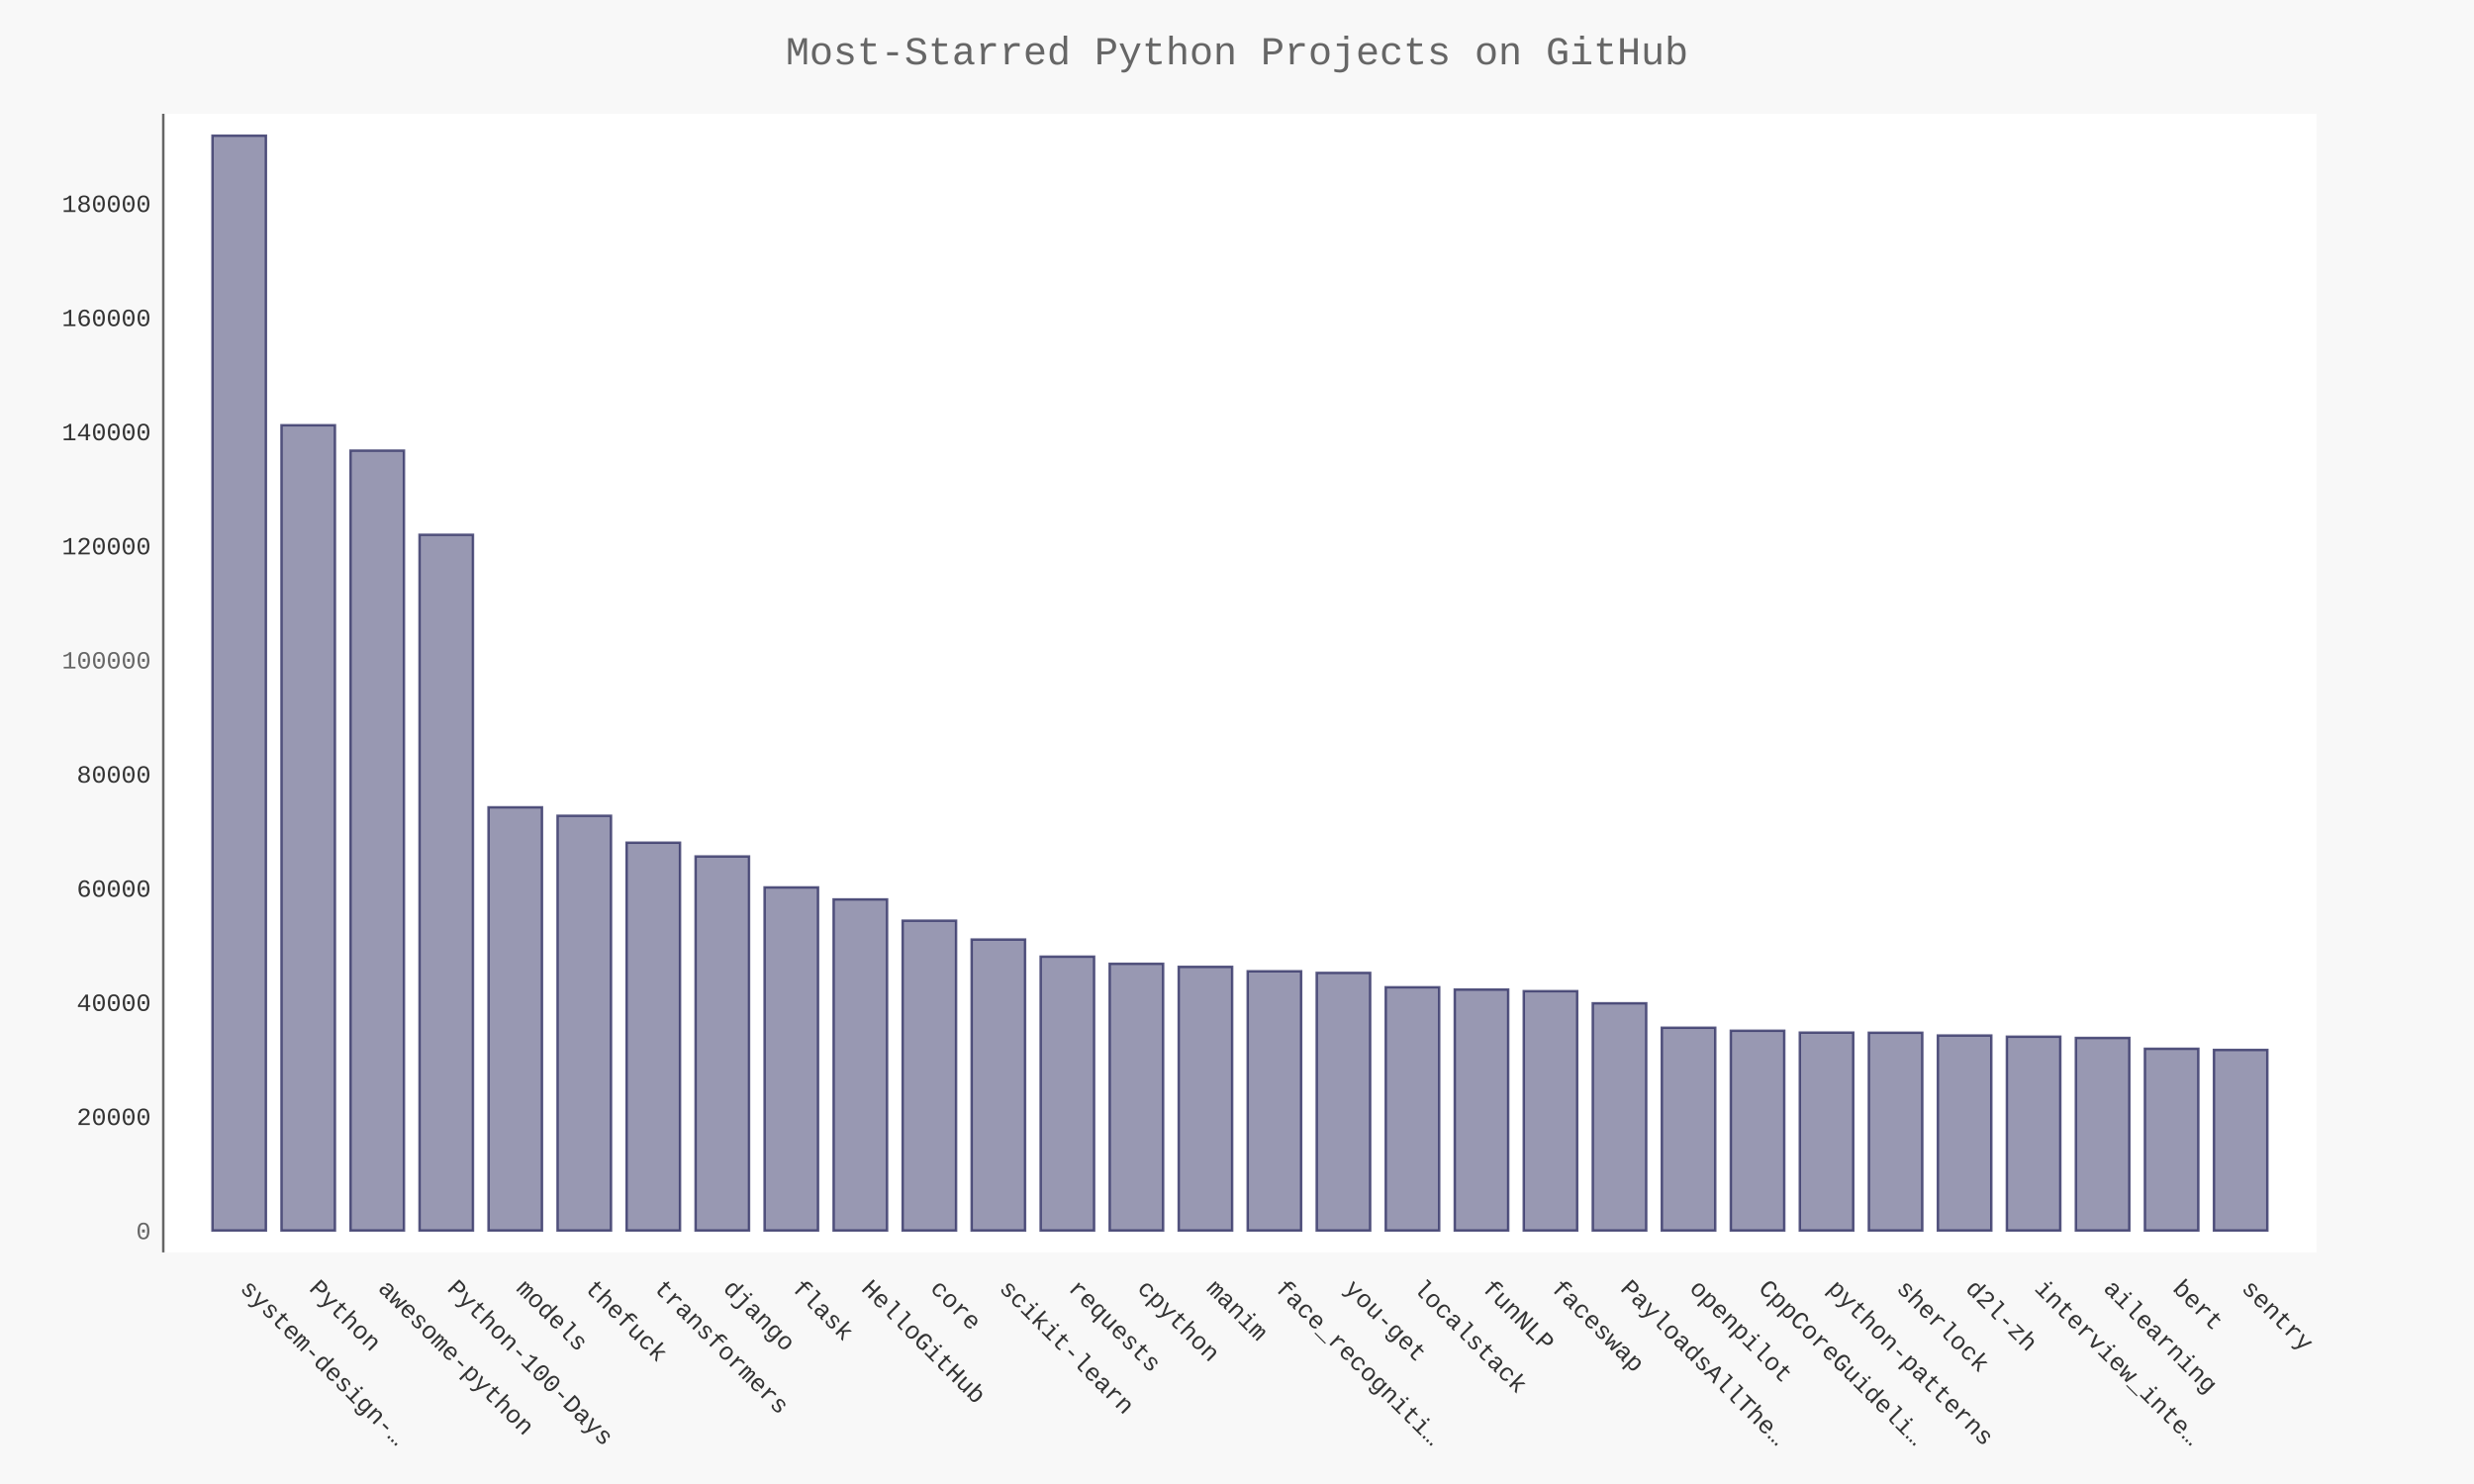
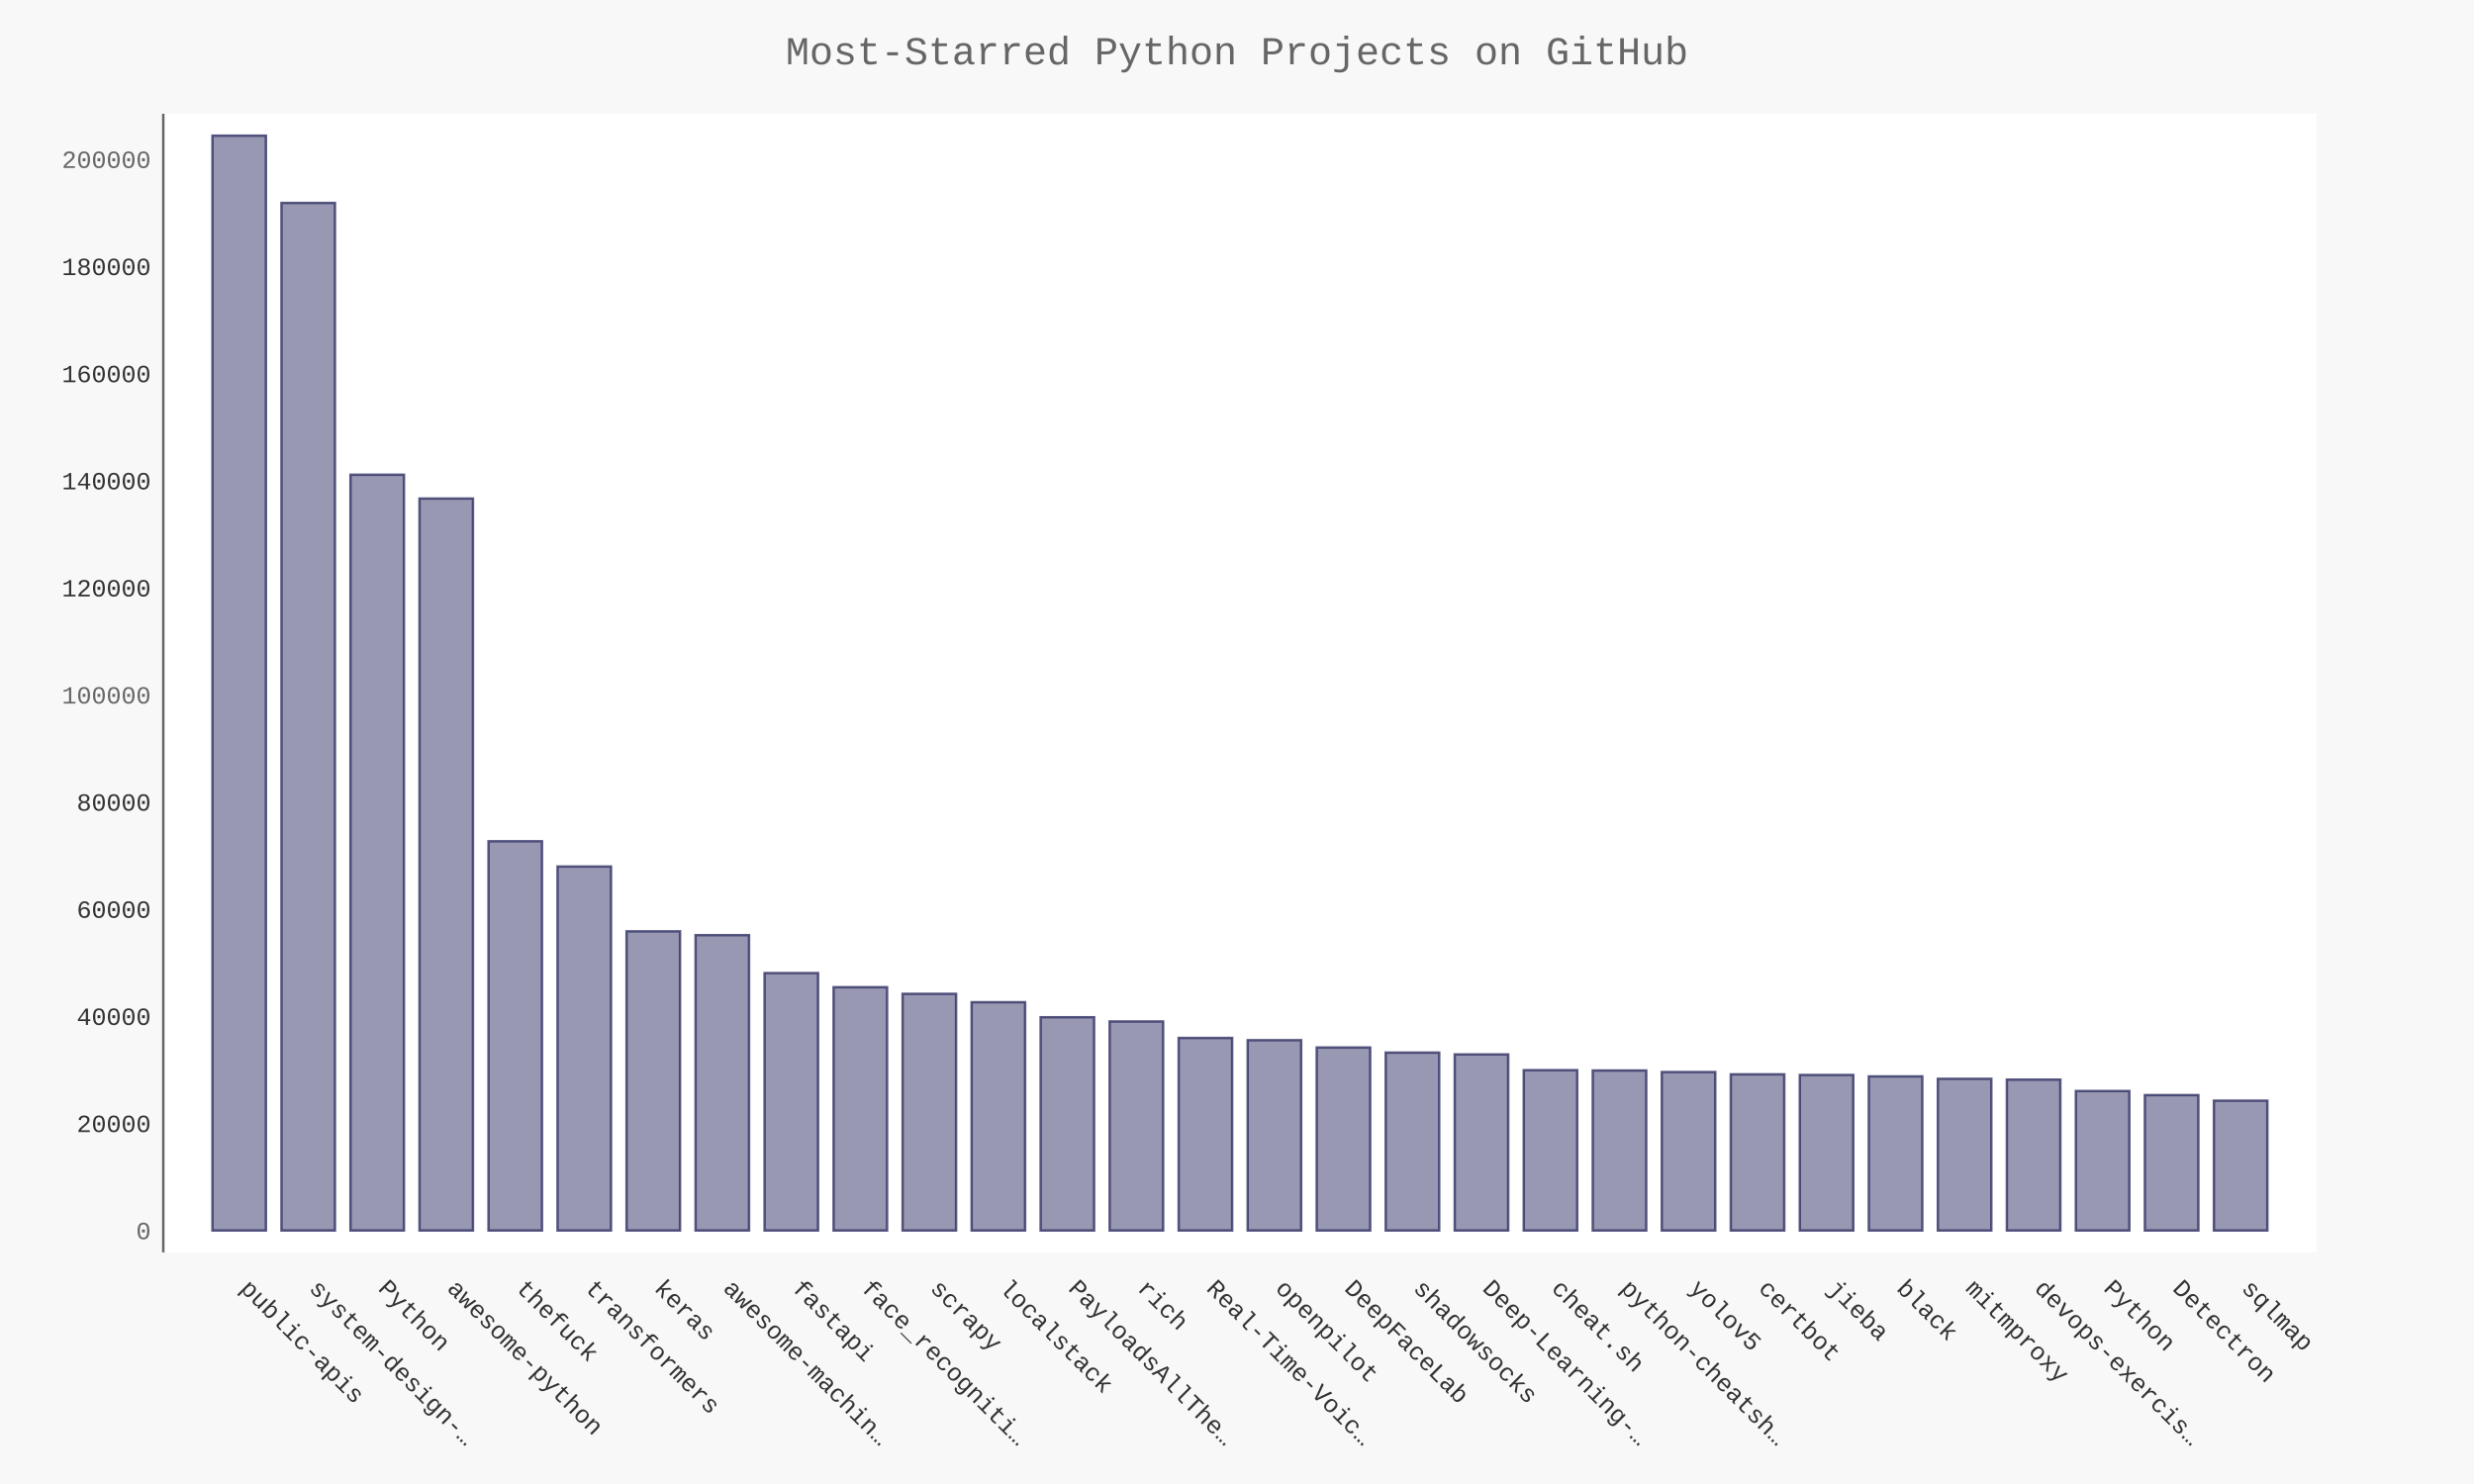
- <svg xmlns="http://www.w3.org/2000/svg" id="chart-db99e7b8-a200-479f-a208-d2db449f2775" class="pygal-chart" viewBox="0 0 1000 600">
+ <svg xmlns="http://www.w3.org/2000/svg" xmlns:xlink="http://www.w3.org/1999/xlink" id="chart-85890d77-c0d2-4ce1-aa13-b8e8a7d67f7e" class="pygal-chart" viewBox="0 0 1000 600">
  <defs>
-     <style type="text/css">#chart-db99e7b8-a200-479f-a208-d2db449f2775{-webkit-user-select:none;-webkit-font-smoothing:antialiased;font-family:Consolas,"Liberation Mono",Menlo,Courier,monospace}#chart-db99e7b8-a200-479f-a208-d2db449f2775 .title{font-family:Consolas,"Liberation Mono",Menlo,Courier,monospace;font-size:16px}#chart-db99e7b8-a200-479f-a208-d2db449f2775 .legends .legend text{font-family:Consolas,"Liberation Mono",Menlo,Courier,monospace;font-size:14px}#chart-db99e7b8-a200-479f-a208-d2db449f2775 .axis text{font-family:Consolas,"Liberation Mono",Menlo,Courier,monospace;font-size:10px}#chart-db99e7b8-a200-479f-a208-d2db449f2775 .axis text.major{font-family:Consolas,"Liberation Mono",Menlo,Courier,monospace;font-size:10px}#chart-db99e7b8-a200-479f-a208-d2db449f2775 .text-overlay text.value{font-family:Consolas,"Liberation Mono",Menlo,Courier,monospace;font-size:16px}#chart-db99e7b8-a200-479f-a208-d2db449f2775 .text-overlay text.label{font-family:Consolas,"Liberation Mono",Menlo,Courier,monospace;font-size:10px}#chart-db99e7b8-a200-479f-a208-d2db449f2775 .tooltip{font-family:Consolas,"Liberation Mono",Menlo,Courier,monospace;font-size:14px}#chart-db99e7b8-a200-479f-a208-d2db449f2775 text.no_data{font-family:Consolas,"Liberation Mono",Menlo,Courier,monospace;font-size:64px}
- #chart-db99e7b8-a200-479f-a208-d2db449f2775{background-color:#f8f8f8}#chart-db99e7b8-a200-479f-a208-d2db449f2775 path,#chart-db99e7b8-a200-479f-a208-d2db449f2775 line,#chart-db99e7b8-a200-479f-a208-d2db449f2775 rect,#chart-db99e7b8-a200-479f-a208-d2db449f2775 circle{-webkit-transition:250ms ease-in;-moz-transition:250ms ease-in;transition:250ms ease-in}#chart-db99e7b8-a200-479f-a208-d2db449f2775 .graph &gt; .background{fill:#f8f8f8}#chart-db99e7b8-a200-479f-a208-d2db449f2775 .plot &gt; .background{fill:#ffffff}#chart-db99e7b8-a200-479f-a208-d2db449f2775 .graph{fill:#333}#chart-db99e7b8-a200-479f-a208-d2db449f2775 text.no_data{fill:#666}#chart-db99e7b8-a200-479f-a208-d2db449f2775 .title{fill:#666}#chart-db99e7b8-a200-479f-a208-d2db449f2775 .legends .legend text{fill:#333}#chart-db99e7b8-a200-479f-a208-d2db449f2775 .legends .legend:hover text{fill:#666}#chart-db99e7b8-a200-479f-a208-d2db449f2775 .axis .line{stroke:#666}#chart-db99e7b8-a200-479f-a208-d2db449f2775 .axis .guide.line{stroke:rgba(0,0,0,0.5)}#chart-db99e7b8-a200-479f-a208-d2db449f2775 .axis .major.line{stroke:#333}#chart-db99e7b8-a200-479f-a208-d2db449f2775 .axis text.major{fill:#666}#chart-db99e7b8-a200-479f-a208-d2db449f2775 .axis.y .guides:hover .guide.line,#chart-db99e7b8-a200-479f-a208-d2db449f2775 .line-graph .axis.x .guides:hover .guide.line,#chart-db99e7b8-a200-479f-a208-d2db449f2775 .stackedline-graph .axis.x .guides:hover .guide.line,#chart-db99e7b8-a200-479f-a208-d2db449f2775 .xy-graph .axis.x .guides:hover .guide.line{stroke:#666}#chart-db99e7b8-a200-479f-a208-d2db449f2775 .axis .guides:hover text{fill:#666}#chart-db99e7b8-a200-479f-a208-d2db449f2775 .reactive{fill-opacity:.5;stroke-opacity:.8;stroke-width:1}#chart-db99e7b8-a200-479f-a208-d2db449f2775 .ci{stroke:#333}#chart-db99e7b8-a200-479f-a208-d2db449f2775 .reactive.active,#chart-db99e7b8-a200-479f-a208-d2db449f2775 .active .reactive{fill-opacity:.9;stroke-opacity:.9;stroke-width:4}#chart-db99e7b8-a200-479f-a208-d2db449f2775 .ci .reactive.active{stroke-width:1.5}#chart-db99e7b8-a200-479f-a208-d2db449f2775 .series text{fill:#666}#chart-db99e7b8-a200-479f-a208-d2db449f2775 .tooltip rect{fill:#ffffff;stroke:#666;-webkit-transition:opacity 250ms ease-in;-moz-transition:opacity 250ms ease-in;transition:opacity 250ms ease-in}#chart-db99e7b8-a200-479f-a208-d2db449f2775 .tooltip .label{fill:#333}#chart-db99e7b8-a200-479f-a208-d2db449f2775 .tooltip .label{fill:#333}#chart-db99e7b8-a200-479f-a208-d2db449f2775 .tooltip .legend{font-size:.8em;fill:rgba(0,0,0,0.5)}#chart-db99e7b8-a200-479f-a208-d2db449f2775 .tooltip .x_label{font-size:.6em;fill:#666}#chart-db99e7b8-a200-479f-a208-d2db449f2775 .tooltip .xlink{font-size:.5em;text-decoration:underline}#chart-db99e7b8-a200-479f-a208-d2db449f2775 .tooltip .value{font-size:1.5em}#chart-db99e7b8-a200-479f-a208-d2db449f2775 .bound{font-size:.5em}#chart-db99e7b8-a200-479f-a208-d2db449f2775 .max-value{font-size:.75em;fill:rgba(0,0,0,0.5)}#chart-db99e7b8-a200-479f-a208-d2db449f2775 .map-element{fill:#ffffff;stroke:rgba(0,0,0,0.5) !important}#chart-db99e7b8-a200-479f-a208-d2db449f2775 .map-element .reactive{fill-opacity:inherit;stroke-opacity:inherit}#chart-db99e7b8-a200-479f-a208-d2db449f2775 .color-0,#chart-db99e7b8-a200-479f-a208-d2db449f2775 .color-0 a:visited{stroke:#333366;fill:#333366}#chart-db99e7b8-a200-479f-a208-d2db449f2775 .text-overlay .color-0 text{fill:black}
- #chart-db99e7b8-a200-479f-a208-d2db449f2775 text.no_data{text-anchor:middle}#chart-db99e7b8-a200-479f-a208-d2db449f2775 .guide.line{fill:none}#chart-db99e7b8-a200-479f-a208-d2db449f2775 .centered{text-anchor:middle}#chart-db99e7b8-a200-479f-a208-d2db449f2775 .title{text-anchor:middle}#chart-db99e7b8-a200-479f-a208-d2db449f2775 .legends .legend text{fill-opacity:1}#chart-db99e7b8-a200-479f-a208-d2db449f2775 .axis.x text{text-anchor:middle}#chart-db99e7b8-a200-479f-a208-d2db449f2775 .axis.x:not(.web) text[transform]{text-anchor:start}#chart-db99e7b8-a200-479f-a208-d2db449f2775 .axis.x:not(.web) text[transform].backwards{text-anchor:end}#chart-db99e7b8-a200-479f-a208-d2db449f2775 .axis.y text{text-anchor:end}#chart-db99e7b8-a200-479f-a208-d2db449f2775 .axis.y text[transform].backwards{text-anchor:start}#chart-db99e7b8-a200-479f-a208-d2db449f2775 .axis.y2 text{text-anchor:start}#chart-db99e7b8-a200-479f-a208-d2db449f2775 .axis.y2 text[transform].backwards{text-anchor:end}#chart-db99e7b8-a200-479f-a208-d2db449f2775 .axis .guide.line{stroke-dasharray:4,4;stroke:black}#chart-db99e7b8-a200-479f-a208-d2db449f2775 .axis .major.guide.line{stroke-dasharray:6,6;stroke:black}#chart-db99e7b8-a200-479f-a208-d2db449f2775 .horizontal .axis.y .guide.line,#chart-db99e7b8-a200-479f-a208-d2db449f2775 .horizontal .axis.y2 .guide.line,#chart-db99e7b8-a200-479f-a208-d2db449f2775 .vertical .axis.x .guide.line{opacity:0}#chart-db99e7b8-a200-479f-a208-d2db449f2775 .horizontal .axis.always_show .guide.line,#chart-db99e7b8-a200-479f-a208-d2db449f2775 .vertical .axis.always_show .guide.line{opacity:1 !important}#chart-db99e7b8-a200-479f-a208-d2db449f2775 .axis.y .guides:hover .guide.line,#chart-db99e7b8-a200-479f-a208-d2db449f2775 .axis.y2 .guides:hover .guide.line,#chart-db99e7b8-a200-479f-a208-d2db449f2775 .axis.x .guides:hover .guide.line{opacity:1}#chart-db99e7b8-a200-479f-a208-d2db449f2775 .axis .guides:hover text{opacity:1}#chart-db99e7b8-a200-479f-a208-d2db449f2775 .nofill{fill:none}#chart-db99e7b8-a200-479f-a208-d2db449f2775 .subtle-fill{fill-opacity:.2}#chart-db99e7b8-a200-479f-a208-d2db449f2775 .dot{stroke-width:1px;fill-opacity:1;stroke-opacity:1}#chart-db99e7b8-a200-479f-a208-d2db449f2775 .dot.active{stroke-width:5px}#chart-db99e7b8-a200-479f-a208-d2db449f2775 .dot.negative{fill:transparent}#chart-db99e7b8-a200-479f-a208-d2db449f2775 text,#chart-db99e7b8-a200-479f-a208-d2db449f2775 tspan{stroke:none !important}#chart-db99e7b8-a200-479f-a208-d2db449f2775 .series text.active{opacity:1}#chart-db99e7b8-a200-479f-a208-d2db449f2775 .tooltip rect{fill-opacity:.95;stroke-width:.5}#chart-db99e7b8-a200-479f-a208-d2db449f2775 .tooltip text{fill-opacity:1}#chart-db99e7b8-a200-479f-a208-d2db449f2775 .showable{visibility:hidden}#chart-db99e7b8-a200-479f-a208-d2db449f2775 .showable.shown{visibility:visible}#chart-db99e7b8-a200-479f-a208-d2db449f2775 .gauge-background{fill:rgba(229,229,229,1);stroke:none}#chart-db99e7b8-a200-479f-a208-d2db449f2775 .bg-lines{stroke:#f8f8f8;stroke-width:2px}</style>
+     <style type="text/css">#chart-85890d77-c0d2-4ce1-aa13-b8e8a7d67f7e{-webkit-user-select:none;-webkit-font-smoothing:antialiased;font-family:Consolas,"Liberation Mono",Menlo,Courier,monospace}#chart-85890d77-c0d2-4ce1-aa13-b8e8a7d67f7e .title{font-family:Consolas,"Liberation Mono",Menlo,Courier,monospace;font-size:16px}#chart-85890d77-c0d2-4ce1-aa13-b8e8a7d67f7e .legends .legend text{font-family:Consolas,"Liberation Mono",Menlo,Courier,monospace;font-size:14px}#chart-85890d77-c0d2-4ce1-aa13-b8e8a7d67f7e .axis text{font-family:Consolas,"Liberation Mono",Menlo,Courier,monospace;font-size:10px}#chart-85890d77-c0d2-4ce1-aa13-b8e8a7d67f7e .axis text.major{font-family:Consolas,"Liberation Mono",Menlo,Courier,monospace;font-size:10px}#chart-85890d77-c0d2-4ce1-aa13-b8e8a7d67f7e .text-overlay text.value{font-family:Consolas,"Liberation Mono",Menlo,Courier,monospace;font-size:16px}#chart-85890d77-c0d2-4ce1-aa13-b8e8a7d67f7e .text-overlay text.label{font-family:Consolas,"Liberation Mono",Menlo,Courier,monospace;font-size:10px}#chart-85890d77-c0d2-4ce1-aa13-b8e8a7d67f7e .tooltip{font-family:Consolas,"Liberation Mono",Menlo,Courier,monospace;font-size:14px}#chart-85890d77-c0d2-4ce1-aa13-b8e8a7d67f7e text.no_data{font-family:Consolas,"Liberation Mono",Menlo,Courier,monospace;font-size:64px}
+ #chart-85890d77-c0d2-4ce1-aa13-b8e8a7d67f7e{background-color:#f8f8f8}#chart-85890d77-c0d2-4ce1-aa13-b8e8a7d67f7e path,#chart-85890d77-c0d2-4ce1-aa13-b8e8a7d67f7e line,#chart-85890d77-c0d2-4ce1-aa13-b8e8a7d67f7e rect,#chart-85890d77-c0d2-4ce1-aa13-b8e8a7d67f7e circle{-webkit-transition:250ms ease-in;-moz-transition:250ms ease-in;transition:250ms ease-in}#chart-85890d77-c0d2-4ce1-aa13-b8e8a7d67f7e .graph &gt; .background{fill:#f8f8f8}#chart-85890d77-c0d2-4ce1-aa13-b8e8a7d67f7e .plot &gt; .background{fill:#ffffff}#chart-85890d77-c0d2-4ce1-aa13-b8e8a7d67f7e .graph{fill:#333}#chart-85890d77-c0d2-4ce1-aa13-b8e8a7d67f7e text.no_data{fill:#666}#chart-85890d77-c0d2-4ce1-aa13-b8e8a7d67f7e .title{fill:#666}#chart-85890d77-c0d2-4ce1-aa13-b8e8a7d67f7e .legends .legend text{fill:#333}#chart-85890d77-c0d2-4ce1-aa13-b8e8a7d67f7e .legends .legend:hover text{fill:#666}#chart-85890d77-c0d2-4ce1-aa13-b8e8a7d67f7e .axis .line{stroke:#666}#chart-85890d77-c0d2-4ce1-aa13-b8e8a7d67f7e .axis .guide.line{stroke:rgba(0,0,0,0.5)}#chart-85890d77-c0d2-4ce1-aa13-b8e8a7d67f7e .axis .major.line{stroke:#333}#chart-85890d77-c0d2-4ce1-aa13-b8e8a7d67f7e .axis text.major{fill:#666}#chart-85890d77-c0d2-4ce1-aa13-b8e8a7d67f7e .axis.y .guides:hover .guide.line,#chart-85890d77-c0d2-4ce1-aa13-b8e8a7d67f7e .line-graph .axis.x .guides:hover .guide.line,#chart-85890d77-c0d2-4ce1-aa13-b8e8a7d67f7e .stackedline-graph .axis.x .guides:hover .guide.line,#chart-85890d77-c0d2-4ce1-aa13-b8e8a7d67f7e .xy-graph .axis.x .guides:hover .guide.line{stroke:#666}#chart-85890d77-c0d2-4ce1-aa13-b8e8a7d67f7e .axis .guides:hover text{fill:#666}#chart-85890d77-c0d2-4ce1-aa13-b8e8a7d67f7e .reactive{fill-opacity:.5;stroke-opacity:.8;stroke-width:1}#chart-85890d77-c0d2-4ce1-aa13-b8e8a7d67f7e .ci{stroke:#333}#chart-85890d77-c0d2-4ce1-aa13-b8e8a7d67f7e .reactive.active,#chart-85890d77-c0d2-4ce1-aa13-b8e8a7d67f7e .active .reactive{fill-opacity:.9;stroke-opacity:.9;stroke-width:4}#chart-85890d77-c0d2-4ce1-aa13-b8e8a7d67f7e .ci .reactive.active{stroke-width:1.5}#chart-85890d77-c0d2-4ce1-aa13-b8e8a7d67f7e .series text{fill:#666}#chart-85890d77-c0d2-4ce1-aa13-b8e8a7d67f7e .tooltip rect{fill:#ffffff;stroke:#666;-webkit-transition:opacity 250ms ease-in;-moz-transition:opacity 250ms ease-in;transition:opacity 250ms ease-in}#chart-85890d77-c0d2-4ce1-aa13-b8e8a7d67f7e .tooltip .label{fill:#333}#chart-85890d77-c0d2-4ce1-aa13-b8e8a7d67f7e .tooltip .label{fill:#333}#chart-85890d77-c0d2-4ce1-aa13-b8e8a7d67f7e .tooltip .legend{font-size:.8em;fill:rgba(0,0,0,0.5)}#chart-85890d77-c0d2-4ce1-aa13-b8e8a7d67f7e .tooltip .x_label{font-size:.6em;fill:#666}#chart-85890d77-c0d2-4ce1-aa13-b8e8a7d67f7e .tooltip .xlink{font-size:.5em;text-decoration:underline}#chart-85890d77-c0d2-4ce1-aa13-b8e8a7d67f7e .tooltip .value{font-size:1.5em}#chart-85890d77-c0d2-4ce1-aa13-b8e8a7d67f7e .bound{font-size:.5em}#chart-85890d77-c0d2-4ce1-aa13-b8e8a7d67f7e .max-value{font-size:.75em;fill:rgba(0,0,0,0.5)}#chart-85890d77-c0d2-4ce1-aa13-b8e8a7d67f7e .map-element{fill:#ffffff;stroke:rgba(0,0,0,0.5) !important}#chart-85890d77-c0d2-4ce1-aa13-b8e8a7d67f7e .map-element .reactive{fill-opacity:inherit;stroke-opacity:inherit}#chart-85890d77-c0d2-4ce1-aa13-b8e8a7d67f7e .color-0,#chart-85890d77-c0d2-4ce1-aa13-b8e8a7d67f7e .color-0 a:visited{stroke:#333366;fill:#333366}#chart-85890d77-c0d2-4ce1-aa13-b8e8a7d67f7e .text-overlay .color-0 text{fill:black}
+ #chart-85890d77-c0d2-4ce1-aa13-b8e8a7d67f7e text.no_data{text-anchor:middle}#chart-85890d77-c0d2-4ce1-aa13-b8e8a7d67f7e .guide.line{fill:none}#chart-85890d77-c0d2-4ce1-aa13-b8e8a7d67f7e .centered{text-anchor:middle}#chart-85890d77-c0d2-4ce1-aa13-b8e8a7d67f7e .title{text-anchor:middle}#chart-85890d77-c0d2-4ce1-aa13-b8e8a7d67f7e .legends .legend text{fill-opacity:1}#chart-85890d77-c0d2-4ce1-aa13-b8e8a7d67f7e .axis.x text{text-anchor:middle}#chart-85890d77-c0d2-4ce1-aa13-b8e8a7d67f7e .axis.x:not(.web) text[transform]{text-anchor:start}#chart-85890d77-c0d2-4ce1-aa13-b8e8a7d67f7e .axis.x:not(.web) text[transform].backwards{text-anchor:end}#chart-85890d77-c0d2-4ce1-aa13-b8e8a7d67f7e .axis.y text{text-anchor:end}#chart-85890d77-c0d2-4ce1-aa13-b8e8a7d67f7e .axis.y text[transform].backwards{text-anchor:start}#chart-85890d77-c0d2-4ce1-aa13-b8e8a7d67f7e .axis.y2 text{text-anchor:start}#chart-85890d77-c0d2-4ce1-aa13-b8e8a7d67f7e .axis.y2 text[transform].backwards{text-anchor:end}#chart-85890d77-c0d2-4ce1-aa13-b8e8a7d67f7e .axis .guide.line{stroke-dasharray:4,4;stroke:black}#chart-85890d77-c0d2-4ce1-aa13-b8e8a7d67f7e .axis .major.guide.line{stroke-dasharray:6,6;stroke:black}#chart-85890d77-c0d2-4ce1-aa13-b8e8a7d67f7e .horizontal .axis.y .guide.line,#chart-85890d77-c0d2-4ce1-aa13-b8e8a7d67f7e .horizontal .axis.y2 .guide.line,#chart-85890d77-c0d2-4ce1-aa13-b8e8a7d67f7e .vertical .axis.x .guide.line{opacity:0}#chart-85890d77-c0d2-4ce1-aa13-b8e8a7d67f7e .horizontal .axis.always_show .guide.line,#chart-85890d77-c0d2-4ce1-aa13-b8e8a7d67f7e .vertical .axis.always_show .guide.line{opacity:1 !important}#chart-85890d77-c0d2-4ce1-aa13-b8e8a7d67f7e .axis.y .guides:hover .guide.line,#chart-85890d77-c0d2-4ce1-aa13-b8e8a7d67f7e .axis.y2 .guides:hover .guide.line,#chart-85890d77-c0d2-4ce1-aa13-b8e8a7d67f7e .axis.x .guides:hover .guide.line{opacity:1}#chart-85890d77-c0d2-4ce1-aa13-b8e8a7d67f7e .axis .guides:hover text{opacity:1}#chart-85890d77-c0d2-4ce1-aa13-b8e8a7d67f7e .nofill{fill:none}#chart-85890d77-c0d2-4ce1-aa13-b8e8a7d67f7e .subtle-fill{fill-opacity:.2}#chart-85890d77-c0d2-4ce1-aa13-b8e8a7d67f7e .dot{stroke-width:1px;fill-opacity:1;stroke-opacity:1}#chart-85890d77-c0d2-4ce1-aa13-b8e8a7d67f7e .dot.active{stroke-width:5px}#chart-85890d77-c0d2-4ce1-aa13-b8e8a7d67f7e .dot.negative{fill:transparent}#chart-85890d77-c0d2-4ce1-aa13-b8e8a7d67f7e text,#chart-85890d77-c0d2-4ce1-aa13-b8e8a7d67f7e tspan{stroke:none !important}#chart-85890d77-c0d2-4ce1-aa13-b8e8a7d67f7e .series text.active{opacity:1}#chart-85890d77-c0d2-4ce1-aa13-b8e8a7d67f7e .tooltip rect{fill-opacity:.95;stroke-width:.5}#chart-85890d77-c0d2-4ce1-aa13-b8e8a7d67f7e .tooltip text{fill-opacity:1}#chart-85890d77-c0d2-4ce1-aa13-b8e8a7d67f7e .showable{visibility:hidden}#chart-85890d77-c0d2-4ce1-aa13-b8e8a7d67f7e .showable.shown{visibility:visible}#chart-85890d77-c0d2-4ce1-aa13-b8e8a7d67f7e .gauge-background{fill:rgba(229,229,229,1);stroke:none}#chart-85890d77-c0d2-4ce1-aa13-b8e8a7d67f7e .bg-lines{stroke:#f8f8f8;stroke-width:2px}</style>
  </defs>
  <g class="graph bar-graph vertical">
    <rect x="0" y="0" width="1000" height="600" class="background" />
    <g transform="translate(66, 46)" class="plot">
      <rect x="0" y="0" width="870.36" height="460.36" class="background" />
      <g class="axis y">
        <g class="guides">
          <text x="-5" y="455.007" class="major">0</text>
        </g>
        <g class="guides">
-           <text x="-5" y="408.862" class="">20000</text>
-         </g>
-         <g class="guides">
-           <text x="-5" y="362.716" class="">40000</text>
-         </g>
-         <g class="guides">
-           <text x="-5" y="316.57" class="">60000</text>
-         </g>
-         <g class="guides">
-           <text x="-5" y="270.425" class="">80000</text>
-         </g>
-         <g class="guides">
-           <text x="-5" y="224.279" class="major">100000</text>
-         </g>
-         <g class="guides">
-           <text x="-5" y="178.134" class="">120000</text>
-         </g>
-         <g class="guides">
-           <text x="-5" y="131.988" class="">140000</text>
-         </g>
-         <g class="guides">
-           <text x="-5" y="85.842" class="">160000</text>
-         </g>
-         <g class="guides">
-           <text x="-5" y="39.697" class="">180000</text>
+           <text x="-5" y="411.698" class="">20000</text>
+         </g>
+         <g class="guides">
+           <text x="-5" y="368.388" class="">40000</text>
+         </g>
+         <g class="guides">
+           <text x="-5" y="325.078" class="">60000</text>
+         </g>
+         <g class="guides">
+           <text x="-5" y="281.768" class="">80000</text>
+         </g>
+         <g class="guides">
+           <text x="-5" y="238.458" class="major">100000</text>
+         </g>
+         <g class="guides">
+           <text x="-5" y="195.149" class="">120000</text>
+         </g>
+         <g class="guides">
+           <text x="-5" y="151.839" class="">140000</text>
+         </g>
+         <g class="guides">
+           <text x="-5" y="108.529" class="">160000</text>
+         </g>
+         <g class="guides">
+           <text x="-5" y="65.219" class="">180000</text>
+         </g>
+         <g class="guides">
+           <text x="-5" y="21.909" class="major">200000</text>
        </g>
      </g>
      <g class="axis x">
        <path d="M0 0 v460.36" class="line" />
        <g class="guides">
          <path d="M30.686 0 v460.36" class="guide line" />
-           <text x="30.686" y="475.36" class="" transform="rotate(45 30.68578 475.3604)">system-design-…</text>
+           <text x="30.686" y="475.36" class="" transform="rotate(45 30.68578 475.3604)">public-apis</text>
        </g>
        <g class="guides">
          <path d="M58.582 0 v460.36" class="guide line" />
-           <text x="58.582" y="475.36" class="" transform="rotate(45 58.58195 475.3604)">Python</text>
+           <text x="58.582" y="475.36" class="" transform="rotate(45 58.58195 475.3604)">system-design-…</text>
        </g>
        <g class="guides">
          <path d="M86.478 0 v460.36" class="guide line" />
-           <text x="86.478" y="475.36" class="" transform="rotate(45 86.47812 475.3604)">awesome-python</text>
+           <text x="86.478" y="475.36" class="" transform="rotate(45 86.47812 475.3604)">Python</text>
        </g>
        <g class="guides">
          <path d="M114.374 0 v460.36" class="guide line" />
-           <text x="114.374" y="475.36" class="" transform="rotate(45 114.3743 475.3604)">Python-100-Days</text>
+           <text x="114.374" y="475.36" class="" transform="rotate(45 114.3743 475.3604)">awesome-python</text>
        </g>
        <g class="guides">
          <path d="M142.27 0 v460.36" class="guide line" />
-           <text x="142.27" y="475.36" class="" transform="rotate(45 142.2704 475.3604)">models</text>
+           <text x="142.27" y="475.36" class="" transform="rotate(45 142.2704 475.3604)">thefuck</text>
        </g>
        <g class="guides">
          <path d="M170.167 0 v460.36" class="guide line" />
-           <text x="170.167" y="475.36" class="" transform="rotate(45 170.1666 475.3604)">thefuck</text>
+           <text x="170.167" y="475.36" class="" transform="rotate(45 170.1666 475.3604)">transformers</text>
        </g>
        <g class="guides">
          <path d="M198.063 0 v460.36" class="guide line" />
-           <text x="198.063" y="475.36" class="" transform="rotate(45 198.0628 475.3604)">transformers</text>
+           <text x="198.063" y="475.36" class="" transform="rotate(45 198.0628 475.3604)">keras</text>
        </g>
        <g class="guides">
          <path d="M225.959 0 v460.36" class="guide line" />
-           <text x="225.959" y="475.36" class="" transform="rotate(45 225.9589 475.3604)">django</text>
+           <text x="225.959" y="475.36" class="" transform="rotate(45 225.9589 475.3604)">awesome-machin…</text>
        </g>
        <g class="guides">
          <path d="M253.855 0 v460.36" class="guide line" />
-           <text x="253.855" y="475.36" class="" transform="rotate(45 253.8551 475.3604)">flask</text>
+           <text x="253.855" y="475.36" class="" transform="rotate(45 253.8551 475.3604)">fastapi</text>
        </g>
        <g class="guides">
          <path d="M281.751 0 v460.36" class="guide line" />
-           <text x="281.751" y="475.36" class="" transform="rotate(45 281.7513 475.3604)">HelloGitHub</text>
+           <text x="281.751" y="475.36" class="" transform="rotate(45 281.7513 475.3604)">face_recogniti…</text>
        </g>
        <g class="guides">
          <path d="M309.647 0 v460.36" class="guide line" />
-           <text x="309.647" y="475.36" class="" transform="rotate(45 309.6474 475.3604)">core</text>
+           <text x="309.647" y="475.36" class="" transform="rotate(45 309.6474 475.3604)">scrapy</text>
        </g>
        <g class="guides">
          <path d="M337.544 0 v460.36" class="guide line" />
-           <text x="337.544" y="475.36" class="" transform="rotate(45 337.5436 475.3604)">scikit-learn</text>
+           <text x="337.544" y="475.36" class="" transform="rotate(45 337.5436 475.3604)">localstack</text>
        </g>
        <g class="guides">
          <path d="M365.44 0 v460.36" class="guide line" />
-           <text x="365.44" y="475.36" class="" transform="rotate(45 365.4398 475.3604)">requests</text>
+           <text x="365.44" y="475.36" class="" transform="rotate(45 365.4398 475.3604)">PayloadsAllThe…</text>
        </g>
        <g class="guides">
          <path d="M393.336 0 v460.36" class="guide line" />
-           <text x="393.336" y="475.36" class="" transform="rotate(45 393.3359 475.3604)">cpython</text>
+           <text x="393.336" y="475.36" class="" transform="rotate(45 393.3359 475.3604)">rich</text>
        </g>
        <g class="guides">
          <path d="M421.232 0 v460.36" class="guide line" />
-           <text x="421.232" y="475.36" class="" transform="rotate(45 421.2321 475.3604)">manim</text>
+           <text x="421.232" y="475.36" class="" transform="rotate(45 421.2321 475.3604)">Real-Time-Voic…</text>
        </g>
        <g class="guides">
          <path d="M449.128 0 v460.36" class="guide line" />
-           <text x="449.128" y="475.36" class="" transform="rotate(45 449.1283 475.3604)">face_recogniti…</text>
+           <text x="449.128" y="475.36" class="" transform="rotate(45 449.1283 475.3604)">openpilot</text>
        </g>
        <g class="guides">
          <path d="M477.024 0 v460.36" class="guide line" />
-           <text x="477.024" y="475.36" class="" transform="rotate(45 477.0244 475.3604)">you-get</text>
+           <text x="477.024" y="475.36" class="" transform="rotate(45 477.0244 475.3604)">DeepFaceLab</text>
        </g>
        <g class="guides">
          <path d="M504.921 0 v460.36" class="guide line" />
-           <text x="504.921" y="475.36" class="" transform="rotate(45 504.9206 475.3604)">localstack</text>
+           <text x="504.921" y="475.36" class="" transform="rotate(45 504.9206 475.3604)">shadowsocks</text>
        </g>
        <g class="guides">
          <path d="M532.817 0 v460.36" class="guide line" />
-           <text x="532.817" y="475.36" class="" transform="rotate(45 532.8168 475.3604)">funNLP</text>
+           <text x="532.817" y="475.36" class="" transform="rotate(45 532.8168 475.3604)">Deep-Learning-…</text>
        </g>
        <g class="guides">
          <path d="M560.713 0 v460.36" class="guide line" />
-           <text x="560.713" y="475.36" class="" transform="rotate(45 560.7129 475.3604)">faceswap</text>
+           <text x="560.713" y="475.36" class="" transform="rotate(45 560.7129 475.3604)">cheat.sh</text>
        </g>
        <g class="guides">
          <path d="M588.609 0 v460.36" class="guide line" />
-           <text x="588.609" y="475.36" class="" transform="rotate(45 588.6091 475.3604)">PayloadsAllThe…</text>
+           <text x="588.609" y="475.36" class="" transform="rotate(45 588.6091 475.3604)">python-cheatsh…</text>
        </g>
        <g class="guides">
          <path d="M616.505 0 v460.36" class="guide line" />
-           <text x="616.505" y="475.36" class="" transform="rotate(45 616.5053 475.3604)">openpilot</text>
+           <text x="616.505" y="475.36" class="" transform="rotate(45 616.5053 475.3604)">yolov5</text>
        </g>
        <g class="guides">
          <path d="M644.401 0 v460.36" class="guide line" />
-           <text x="644.401" y="475.36" class="" transform="rotate(45 644.4014 475.3604)">CppCoreGuideli…</text>
+           <text x="644.401" y="475.36" class="" transform="rotate(45 644.4014 475.3604)">certbot</text>
        </g>
        <g class="guides">
          <path d="M672.298 0 v460.36" class="guide line" />
-           <text x="672.298" y="475.36" class="" transform="rotate(45 672.2976 475.3604)">python-patterns</text>
+           <text x="672.298" y="475.36" class="" transform="rotate(45 672.2976 475.3604)">jieba</text>
        </g>
        <g class="guides">
          <path d="M700.194 0 v460.36" class="guide line" />
-           <text x="700.194" y="475.36" class="" transform="rotate(45 700.1938 475.3604)">sherlock</text>
+           <text x="700.194" y="475.36" class="" transform="rotate(45 700.1938 475.3604)">black</text>
        </g>
        <g class="guides">
          <path d="M728.09 0 v460.36" class="guide line" />
-           <text x="728.09" y="475.36" class="" transform="rotate(45 728.0899 475.3604)">d2l-zh</text>
+           <text x="728.09" y="475.36" class="" transform="rotate(45 728.0899 475.3604)">mitmproxy</text>
        </g>
        <g class="guides">
          <path d="M755.986 0 v460.36" class="guide line" />
-           <text x="755.986" y="475.36" class="" transform="rotate(45 755.9861 475.3604)">interview_inte…</text>
+           <text x="755.986" y="475.36" class="" transform="rotate(45 755.9861 475.3604)">devops-exercis…</text>
        </g>
        <g class="guides">
          <path d="M783.882 0 v460.36" class="guide line" />
-           <text x="783.882" y="475.36" class="" transform="rotate(45 783.8823 475.3604)">ailearning</text>
+           <text x="783.882" y="475.36" class="" transform="rotate(45 783.8823 475.3604)">Python</text>
        </g>
        <g class="guides">
          <path d="M811.778 0 v460.36" class="guide line" />
-           <text x="811.778" y="475.36" class="" transform="rotate(45 811.7784 475.3604)">bert</text>
+           <text x="811.778" y="475.36" class="" transform="rotate(45 811.7784 475.3604)">Detectron</text>
        </g>
        <g class="guides">
          <path d="M839.675 0 v460.36" class="guide line" />
-           <text x="839.675" y="475.36" class="" transform="rotate(45 839.6746 475.3604)">sentry</text>
+           <text x="839.675" y="475.36" class="" transform="rotate(45 839.6746 475.3604)">sqlmap</text>
        </g>
      </g>
      <g class="series serie-0 color-0">
        <g class="bars">
          <g class="bar">
-             <rect x="19.884" y="8.853" rx="0" ry="0" width="21.603" height="442.654" class="rect reactive tooltip-trigger" />
-           </g>
-           <g class="bar">
-             <rect x="47.781" y="125.929" rx="0" ry="0" width="21.603" height="325.578" class="rect reactive tooltip-trigger" />
-           </g>
-           <g class="bar">
-             <rect x="75.677" y="136.199" rx="0" ry="0" width="21.603" height="315.308" class="rect reactive tooltip-trigger" />
-           </g>
-           <g class="bar">
-             <rect x="103.573" y="170.227" rx="0" ry="0" width="21.603" height="281.281" class="rect reactive tooltip-trigger" />
-           </g>
-           <g class="bar">
-             <rect x="131.469" y="280.406" rx="0" ry="0" width="21.603" height="171.101" class="rect reactive tooltip-trigger" />
-           </g>
-           <g class="bar">
-             <rect x="159.365" y="283.833" rx="0" ry="0" width="21.603" height="167.675" class="rect reactive tooltip-trigger" />
-           </g>
-           <g class="bar">
-             <rect x="187.261" y="294.711" rx="0" ry="0" width="21.603" height="156.796" class="rect reactive tooltip-trigger" />
-           </g>
-           <g class="bar">
-             <rect x="215.158" y="300.277" rx="0" ry="0" width="21.603" height="151.231" class="rect reactive tooltip-trigger" />
-           </g>
-           <g class="bar">
-             <rect x="243.054" y="312.784" rx="0" ry="0" width="21.603" height="138.723" class="rect reactive tooltip-trigger" />
-           </g>
-           <g class="bar">
-             <rect x="270.95" y="317.639" rx="0" ry="0" width="21.603" height="133.868" class="rect reactive tooltip-trigger" />
-           </g>
-           <g class="bar">
-             <rect x="298.846" y="326.25" rx="0" ry="0" width="21.603" height="125.258" class="rect reactive tooltip-trigger" />
-           </g>
-           <g class="bar">
-             <rect x="326.742" y="333.868" rx="0" ry="0" width="21.603" height="117.639" class="rect reactive tooltip-trigger" />
-           </g>
-           <g class="bar">
-             <rect x="354.638" y="340.783" rx="0" ry="0" width="21.603" height="110.724" class="rect reactive tooltip-trigger" />
-           </g>
-           <g class="bar">
-             <rect x="382.535" y="343.67" rx="0" ry="0" width="21.603" height="107.838" class="rect reactive tooltip-trigger" />
-           </g>
-           <g class="bar">
-             <rect x="410.431" y="344.913" rx="0" ry="0" width="21.603" height="106.594" class="rect reactive tooltip-trigger" />
-           </g>
-           <g class="bar">
-             <rect x="438.327" y="346.701" rx="0" ry="0" width="21.603" height="104.806" class="rect reactive tooltip-trigger" />
-           </g>
-           <g class="bar">
-             <rect x="466.223" y="347.357" rx="0" ry="0" width="21.603" height="104.151" class="rect reactive tooltip-trigger" />
-           </g>
-           <g class="bar">
-             <rect x="494.119" y="353.162" rx="0" ry="0" width="21.603" height="98.346" class="rect reactive tooltip-trigger" />
-           </g>
-           <g class="bar">
-             <rect x="522.015" y="354.099" rx="0" ry="0" width="21.603" height="97.409" class="rect reactive tooltip-trigger" />
-           </g>
-           <g class="bar">
-             <rect x="549.912" y="354.74" rx="0" ry="0" width="21.603" height="96.767" class="rect reactive tooltip-trigger" />
-           </g>
-           <g class="bar">
-             <rect x="577.808" y="359.638" rx="0" ry="0" width="21.603" height="91.869" class="rect reactive tooltip-trigger" />
-           </g>
-           <g class="bar">
-             <rect x="605.704" y="369.525" rx="0" ry="0" width="21.603" height="81.982" class="rect reactive tooltip-trigger" />
-           </g>
-           <g class="bar">
-             <rect x="633.6" y="370.739" rx="0" ry="0" width="21.603" height="80.769" class="rect reactive tooltip-trigger" />
-           </g>
-           <g class="bar">
-             <rect x="661.496" y="371.495" rx="0" ry="0" width="21.603" height="80.012" class="rect reactive tooltip-trigger" />
-           </g>
-           <g class="bar">
-             <rect x="689.392" y="371.546" rx="0" ry="0" width="21.603" height="79.961" class="rect reactive tooltip-trigger" />
-           </g>
-           <g class="bar">
-             <rect x="717.289" y="372.67" rx="0" ry="0" width="21.603" height="78.837" class="rect reactive tooltip-trigger" />
-           </g>
-           <g class="bar">
-             <rect x="745.185" y="373.143" rx="0" ry="0" width="21.603" height="78.365" class="rect reactive tooltip-trigger" />
-           </g>
-           <g class="bar">
-             <rect x="773.081" y="373.643" rx="0" ry="0" width="21.603" height="77.864" class="rect reactive tooltip-trigger" />
-           </g>
-           <g class="bar">
-             <rect x="800.977" y="378.023" rx="0" ry="0" width="21.603" height="73.485" class="rect reactive tooltip-trigger" />
-           </g>
-           <g class="bar">
-             <rect x="828.873" y="378.496" rx="0" ry="0" width="21.603" height="73.012" class="rect reactive tooltip-trigger" />
+             <a target="_blank" xlink:href="https://github.com/public-apis/public-apis">
+               <rect x="19.884" y="8.853" rx="0" ry="0" width="21.603" height="442.654" class="rect reactive tooltip-trigger" />
+             </a>
+           </g>
+           <g class="bar">
+             <a target="_blank" xlink:href="https://github.com/donnemartin/system-design-primer">
+               <rect x="47.781" y="36.049" rx="0" ry="0" width="21.603" height="415.458" class="rect reactive tooltip-trigger" />
+             </a>
+           </g>
+           <g class="bar">
+             <a target="_blank" xlink:href="https://github.com/TheAlgorithms/Python">
+               <rect x="75.677" y="145.937" rx="0" ry="0" width="21.603" height="305.57" class="rect reactive tooltip-trigger" />
+             </a>
+           </g>
+           <g class="bar">
+             <a target="_blank" xlink:href="https://github.com/vinta/awesome-python">
+               <rect x="103.573" y="155.571" rx="0" ry="0" width="21.603" height="295.936" class="rect reactive tooltip-trigger" />
+             </a>
+           </g>
+           <g class="bar">
+             <a target="_blank" xlink:href="https://github.com/nvbn/thefuck">
+               <rect x="131.469" y="294.137" rx="0" ry="0" width="21.603" height="157.37" class="rect reactive tooltip-trigger" />
+             </a>
+           </g>
+           <g class="bar">
+             <a target="_blank" xlink:href="https://github.com/huggingface/transformers">
+               <rect x="159.365" y="304.345" rx="0" ry="0" width="21.603" height="147.162" class="rect reactive tooltip-trigger" />
+             </a>
+           </g>
+           <g class="bar">
+             <a target="_blank" xlink:href="https://github.com/keras-team/keras">
+               <rect x="187.261" y="330.556" rx="0" ry="0" width="21.603" height="120.951" class="rect reactive tooltip-trigger" />
+             </a>
+           </g>
+           <g class="bar">
+             <a target="_blank" xlink:href="https://github.com/josephmisiti/awesome-machine-learning">
+               <rect x="215.158" y="332.089" rx="0" ry="0" width="21.603" height="119.418" class="rect reactive tooltip-trigger" />
+             </a>
+           </g>
+           <g class="bar">
+             <a target="_blank" xlink:href="https://github.com/tiangolo/fastapi">
+               <rect x="243.054" y="347.43" rx="0" ry="0" width="21.603" height="104.078" class="rect reactive tooltip-trigger" />
+             </a>
+           </g>
+           <g class="bar">
+             <a target="_blank" xlink:href="https://github.com/ageitgey/face_recognition">
+               <rect x="270.95" y="353.142" rx="0" ry="0" width="21.603" height="98.365" class="rect reactive tooltip-trigger" />
+             </a>
+           </g>
+           <g class="bar">
+             <a target="_blank" xlink:href="https://github.com/scrapy/scrapy">
+               <rect x="298.846" y="355.823" rx="0" ry="0" width="21.603" height="95.684" class="rect reactive tooltip-trigger" />
+             </a>
+           </g>
+           <g class="bar">
+             <a target="_blank" xlink:href="https://github.com/localstack/localstack">
+               <rect x="326.742" y="359.205" rx="0" ry="0" width="21.603" height="92.302" class="rect reactive tooltip-trigger" />
+             </a>
+           </g>
+           <g class="bar">
+             <a target="_blank" xlink:href="https://github.com/swisskyrepo/PayloadsAllTheThings">
+               <rect x="354.638" y="365.284" rx="0" ry="0" width="21.603" height="86.223" class="rect reactive tooltip-trigger" />
+             </a>
+           </g>
+           <g class="bar">
+             <a target="_blank" xlink:href="https://github.com/Textualize/rich">
+               <rect x="382.535" y="366.99" rx="0" ry="0" width="21.603" height="84.517" class="rect reactive tooltip-trigger" />
+             </a>
+           </g>
+           <g class="bar">
+             <a target="_blank" xlink:href="https://github.com/CorentinJ/Real-Time-Voice-Cloning">
+               <rect x="410.431" y="373.654" rx="0" ry="0" width="21.603" height="77.854" class="rect reactive tooltip-trigger" />
+             </a>
+           </g>
+           <g class="bar">
+             <a target="_blank" xlink:href="https://github.com/commaai/openpilot">
+               <rect x="438.327" y="374.561" rx="0" ry="0" width="21.603" height="76.946" class="rect reactive tooltip-trigger" />
+             </a>
+           </g>
+           <g class="bar">
+             <a target="_blank" xlink:href="https://github.com/iperov/DeepFaceLab">
+               <rect x="466.223" y="377.521" rx="0" ry="0" width="21.603" height="73.986" class="rect reactive tooltip-trigger" />
+             </a>
+           </g>
+           <g class="bar">
+             <a target="_blank" xlink:href="https://github.com/shadowsocks/shadowsocks">
+               <rect x="494.119" y="379.583" rx="0" ry="0" width="21.603" height="71.925" class="rect reactive tooltip-trigger" />
+             </a>
+           </g>
+           <g class="bar">
+             <a target="_blank" xlink:href="https://github.com/floodsung/Deep-Learning-Papers-Reading-Roadmap">
+               <rect x="522.015" y="380.317" rx="0" ry="0" width="21.603" height="71.19" class="rect reactive tooltip-trigger" />
+             </a>
+           </g>
+           <g class="bar">
+             <a target="_blank" xlink:href="https://github.com/chubin/cheat.sh">
+               <rect x="549.912" y="386.686" rx="0" ry="0" width="21.603" height="64.822" class="rect reactive tooltip-trigger" />
+             </a>
+           </g>
+           <g class="bar">
+             <a target="_blank" xlink:href="https://github.com/gto76/python-cheatsheet">
+               <rect x="577.808" y="386.813" rx="0" ry="0" width="21.603" height="64.694" class="rect reactive tooltip-trigger" />
+             </a>
+           </g>
+           <g class="bar">
+             <a target="_blank" xlink:href="https://github.com/ultralytics/yolov5">
+               <rect x="605.704" y="387.448" rx="0" ry="0" width="21.603" height="64.06" class="rect reactive tooltip-trigger" />
+             </a>
+           </g>
+           <g class="bar">
+             <a target="_blank" xlink:href="https://github.com/certbot/certbot">
+               <rect x="633.6" y="388.37" rx="0" ry="0" width="21.603" height="63.137" class="rect reactive tooltip-trigger" />
+             </a>
+           </g>
+           <g class="bar">
+             <a target="_blank" xlink:href="https://github.com/fxsjy/jieba">
+               <rect x="661.496" y="388.63" rx="0" ry="0" width="21.603" height="62.877" class="rect reactive tooltip-trigger" />
+             </a>
+           </g>
+           <g class="bar">
+             <a target="_blank" xlink:href="https://github.com/psf/black">
+               <rect x="689.392" y="389.198" rx="0" ry="0" width="21.603" height="62.31" class="rect reactive tooltip-trigger" />
+             </a>
+           </g>
+           <g class="bar">
+             <a target="_blank" xlink:href="https://github.com/mitmproxy/mitmproxy">
+               <rect x="717.289" y="390.185" rx="0" ry="0" width="21.603" height="61.322" class="rect reactive tooltip-trigger" />
+             </a>
+           </g>
+           <g class="bar">
+             <a target="_blank" xlink:href="https://github.com/bregman-arie/devops-exercises">
+               <rect x="745.185" y="390.51" rx="0" ry="0" width="21.603" height="60.998" class="rect reactive tooltip-trigger" />
+             </a>
+           </g>
+           <g class="bar">
+             <a target="_blank" xlink:href="https://github.com/geekcomputers/Python">
+               <rect x="773.081" y="395.118" rx="0" ry="0" width="21.603" height="56.389" class="rect reactive tooltip-trigger" />
+             </a>
+           </g>
+           <g class="bar">
+             <a target="_blank" xlink:href="https://github.com/facebookresearch/Detectron">
+               <rect x="800.977" y="396.768" rx="0" ry="0" width="21.603" height="54.739" class="rect reactive tooltip-trigger" />
+             </a>
+           </g>
+           <g class="bar">
+             <a target="_blank" xlink:href="https://github.com/sqlmapproject/sqlmap">
+               <rect x="828.873" y="399.018" rx="0" ry="0" width="21.603" height="52.489" class="rect reactive tooltip-trigger" />
+             </a>
          </g>
        </g>
      </g>
    </g>
    <g class="titles">
      <text x="500.0" y="26" class="title plot_title">Most-Starred Python Projects on GitHub</text>
    </g>
    <g transform="translate(66, 46)" class="plot overlay">
      <g class="series serie-0 color-0" />
    </g>
    <g transform="translate(66, 46)" class="plot text-overlay">
      <g class="series serie-0 color-0" />
    </g>
    <g transform="translate(66, 46)" class="plot tooltip-overlay">
      <g transform="translate(0 0)" style="opacity: 0" class="tooltip">
        <rect rx="0" ry="0" width="0" height="0" class="tooltip-box" />
        <g class="text" />
      </g>
    </g>
  </g>
</svg>
